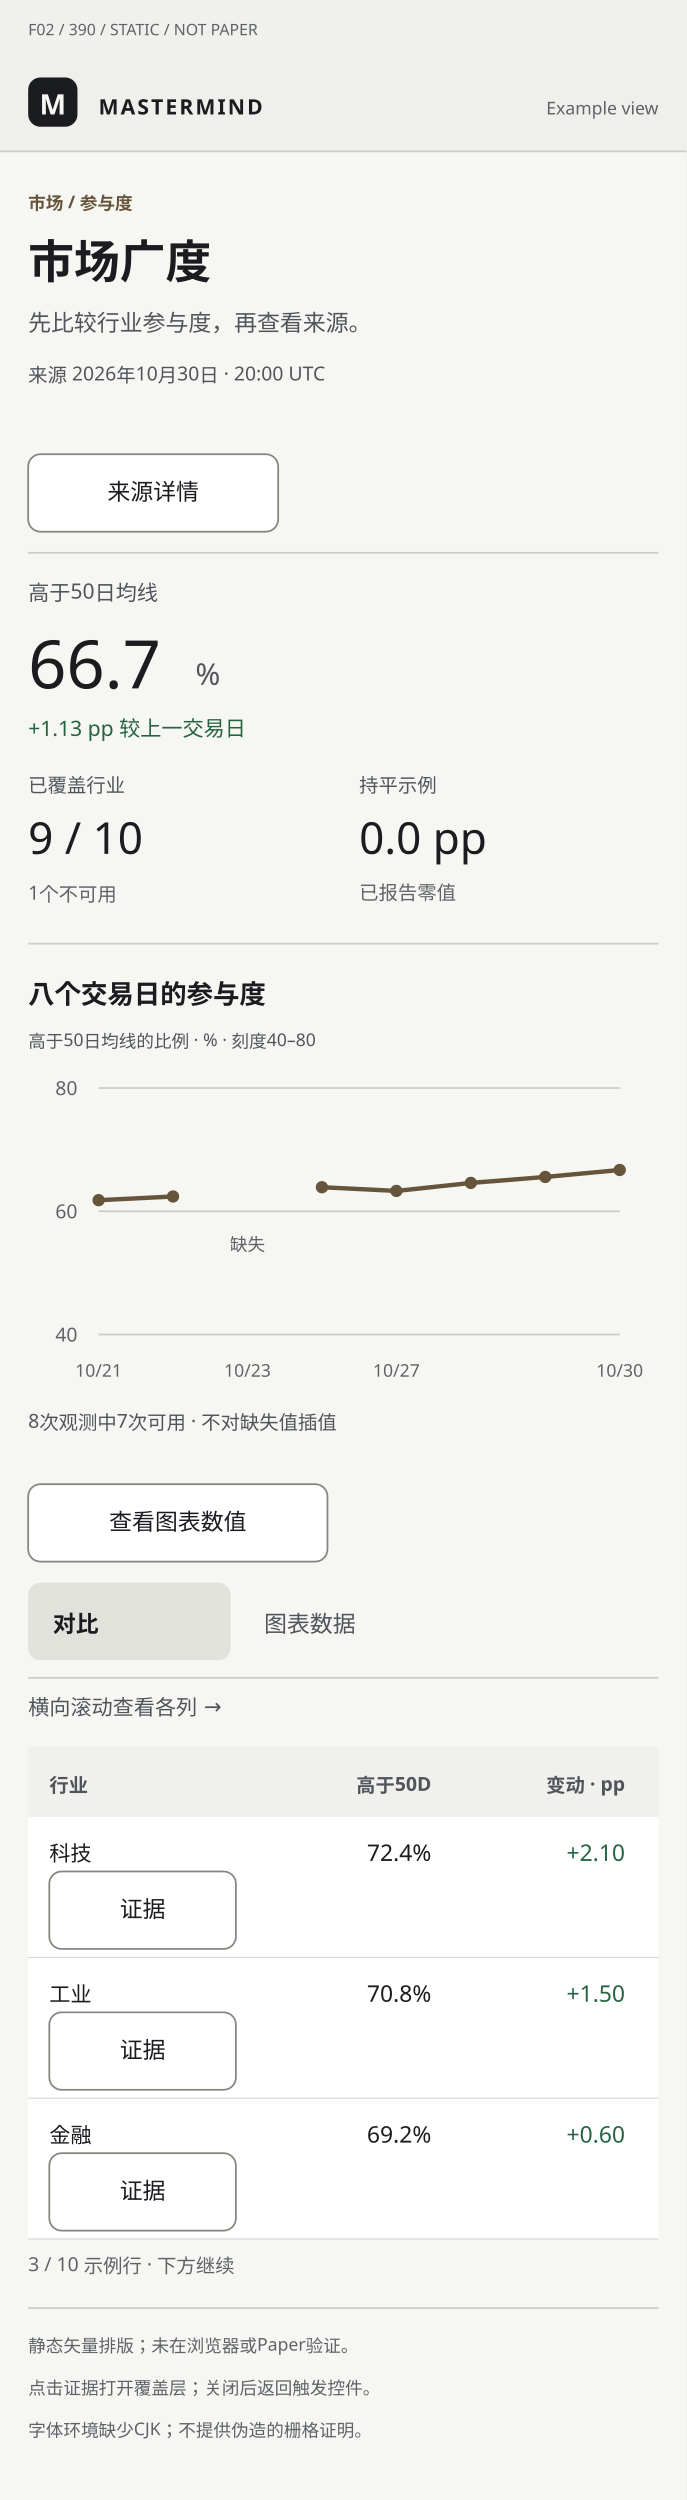
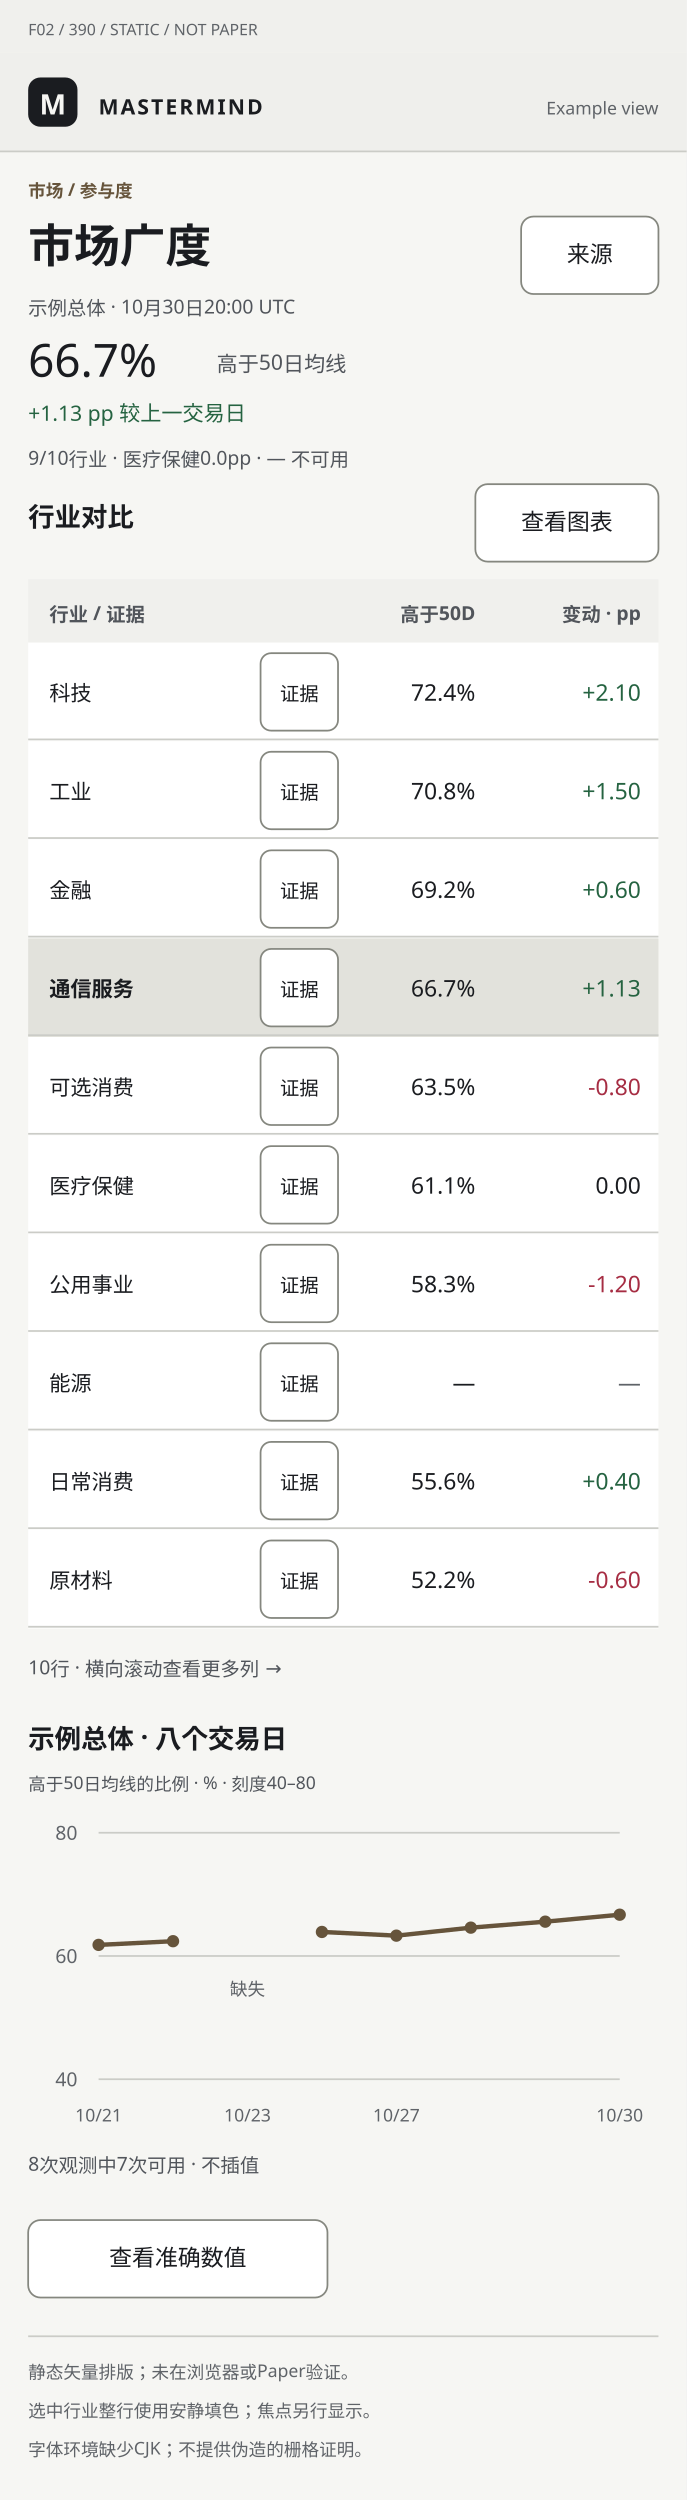
<svg xmlns="http://www.w3.org/2000/svg" width="390" height="1420" viewBox="0 0 390 1420" role="img" aria-labelledby="title desc" lang="zh">
  <rect x="0" y="0" width="390" height="1420" rx="0" fill="#f6f6f3" />
  <rect x="0" y="0" width="390" height="30" rx="0" fill="#f0f0ed" />
  <text x="16" y="20" fill="#5f6368" font-size="9" font-weight="400" text-anchor="start" font-family="Noto Sans SC, PingFang SC, sans-serif">F02 / 390 / STATIC / NOT PAPER</text>
  <rect x="0" y="30" width="390" height="56" rx="0" fill="#efefec" />
  <rect x="16" y="44" width="28" height="28" rx="7" fill="#1a1c20" />
  <text x="30" y="65" fill="#f6f6f3" font-size="16" font-weight="650" text-anchor="middle" font-family="Noto Sans SC, PingFang SC, sans-serif">M</text>
  <text x="56" y="65" fill="#1a1c20" font-size="12" font-weight="650" text-anchor="start" font-family="Noto Sans SC, PingFang SC, sans-serif" letter-spacing="1.2">MASTERMIND</text>
  <text x="374" y="65" fill="#5f6368" font-size="10" font-weight="400" text-anchor="end" font-family="Noto Sans SC, PingFang SC, sans-serif">Example view</text>
  <line x1="0" y1="86" x2="390" y2="86" stroke="#cbccc7" stroke-width="1" />
-   <text x="16" y="119" fill="#66543b" font-size="10" font-weight="650" text-anchor="start" font-family="Noto Sans SC, PingFang SC, sans-serif">市场 / 参与度</text>
-   <text x="16" y="158" fill="#1a1c20" font-size="26" font-weight="650" text-anchor="start" font-family="Noto Sans SC, PingFang SC, sans-serif">市场广度</text>
-   <text x="16" y="188" fill="#51555b" font-size="13" font-weight="400" text-anchor="start" font-family="Noto Sans SC, PingFang SC, sans-serif">先比较行业参与度，再查看来源。</text>
-   <text x="16" y="217" fill="#51555b" font-size="11" font-weight="400" text-anchor="start" font-family="Noto Sans SC, PingFang SC, sans-serif">来源 2026年10月30日 · 20:00 UTC</text>
-   <rect x="16" y="258" width="142" height="44" rx="7" fill="#fff" stroke="#85877f" stroke-width="1" />
-   <text x="87.0" y="284.0" fill="#1a1c20" font-size="13" font-weight="400" text-anchor="middle" font-family="Noto Sans SC, PingFang SC, sans-serif">来源详情</text>
-   <line x1="16" y1="314" x2="374" y2="314" stroke="#cbccc7" stroke-width="1" />
-   <text x="16" y="341" fill="#51555b" font-size="12" font-weight="400" text-anchor="start" font-family="Noto Sans SC, PingFang SC, sans-serif">高于50日均线</text>
-   <text x="16" y="391" fill="#1a1c20" font-size="38" font-weight="400" text-anchor="start" font-family="Noto Sans SC, PingFang SC, sans-serif">66.7</text>
-   <text x="111" y="389" fill="#51555b" font-size="17" font-weight="400" text-anchor="start" font-family="Noto Sans SC, PingFang SC, sans-serif">%</text>
-   <text x="16" y="418" fill="#256341" font-size="12" font-weight="400" text-anchor="start" font-family="Noto Sans SC, PingFang SC, sans-serif">+1.13 pp 较上一交易日</text>
-   <text x="16" y="450" fill="#51555b" font-size="11" font-weight="400" text-anchor="start" font-family="Noto Sans SC, PingFang SC, sans-serif">已覆盖行业</text>
-   <text x="204" y="450" fill="#51555b" font-size="11" font-weight="400" text-anchor="start" font-family="Noto Sans SC, PingFang SC, sans-serif">持平示例</text>
-   <text x="16" y="485" fill="#1a1c20" font-size="25" font-weight="400" text-anchor="start" font-family="Noto Sans SC, PingFang SC, sans-serif">9 / 10</text>
-   <text x="204" y="485" fill="#1a1c20" font-size="25" font-weight="400" text-anchor="start" font-family="Noto Sans SC, PingFang SC, sans-serif">0.0 pp</text>
-   <text x="16" y="511" fill="#5f6368" font-size="11" font-weight="400" text-anchor="start" font-family="Noto Sans SC, PingFang SC, sans-serif">1个不可用</text>
-   <text x="204" y="511" fill="#5f6368" font-size="11" font-weight="400" text-anchor="start" font-family="Noto Sans SC, PingFang SC, sans-serif">已报告零值</text>
-   <line x1="16" y1="536" x2="374" y2="536" stroke="#cbccc7" stroke-width="1" />
-   <text x="16" y="570" fill="#1a1c20" font-size="15" font-weight="650" text-anchor="start" font-family="Noto Sans SC, PingFang SC, sans-serif">八个交易日的参与度</text>
-   <text x="16" y="595" fill="#51555b" font-size="10" font-weight="400" text-anchor="start" font-family="Noto Sans SC, PingFang SC, sans-serif">高于50日均线的比例 · % · 刻度40–80</text>
-   <line x1="56" y1="758.0" x2="352" y2="758.0" stroke="#cbccc7" stroke-width="1" />
-   <text x="44" y="762.0" fill="#5f6368" font-size="11" font-weight="400" text-anchor="end" font-family="Noto Sans SC, PingFang SC, sans-serif">40</text>
-   <line x1="56" y1="688.0" x2="352" y2="688.0" stroke="#cbccc7" stroke-width="1" />
-   <text x="44" y="692.0" fill="#5f6368" font-size="11" font-weight="400" text-anchor="end" font-family="Noto Sans SC, PingFang SC, sans-serif">60</text>
-   <line x1="56" y1="618.0" x2="352" y2="618.0" stroke="#cbccc7" stroke-width="1" />
-   <text x="44" y="622.0" fill="#5f6368" font-size="11" font-weight="400" text-anchor="end" font-family="Noto Sans SC, PingFang SC, sans-serif">80</text>
-   <circle cx="56.0" cy="681.7" r="3.5" fill="#66543b" />
-   <line x1="56.0" y1="681.7" x2="98.286" y2="679.6" stroke="#66543b" stroke-width="2.5" />
-   <circle cx="98.286" cy="679.6" r="3.5" fill="#66543b" />
-   <circle cx="182.857" cy="674.35" r="3.5" fill="#66543b" />
-   <line x1="182.857" y1="674.35" x2="225.143" y2="676.45" stroke="#66543b" stroke-width="2.5" />
-   <circle cx="225.143" cy="676.45" r="3.5" fill="#66543b" />
-   <line x1="225.143" y1="676.45" x2="267.429" y2="671.9" stroke="#66543b" stroke-width="2.5" />
-   <circle cx="267.429" cy="671.9" r="3.5" fill="#66543b" />
-   <line x1="267.429" y1="671.9" x2="309.714" y2="668.505" stroke="#66543b" stroke-width="2.5" />
-   <circle cx="309.714" cy="668.505" r="3.5" fill="#66543b" />
-   <line x1="309.714" y1="668.505" x2="352.0" y2="664.55" stroke="#66543b" stroke-width="2.5" />
-   <circle cx="352.0" cy="664.55" r="3.5" fill="#66543b" />
-   <text x="56.0" y="782" fill="#5f6368" font-size="10" font-weight="400" text-anchor="middle" font-family="Noto Sans SC, PingFang SC, sans-serif">10/21</text>
-   <text x="140.571" y="782" fill="#5f6368" font-size="10" font-weight="400" text-anchor="middle" font-family="Noto Sans SC, PingFang SC, sans-serif">10/23</text>
-   <text x="225.143" y="782" fill="#5f6368" font-size="10" font-weight="400" text-anchor="middle" font-family="Noto Sans SC, PingFang SC, sans-serif">10/27</text>
-   <text x="352.0" y="782" fill="#5f6368" font-size="10" font-weight="400" text-anchor="middle" font-family="Noto Sans SC, PingFang SC, sans-serif">10/30</text>
-   <text x="140.571" y="710.4" fill="#5f6368" font-size="10" font-weight="400" text-anchor="middle" font-family="Noto Sans SC, PingFang SC, sans-serif">缺失</text>
-   <text x="16" y="811" fill="#51555b" font-size="11" font-weight="400" text-anchor="start" font-family="Noto Sans SC, PingFang SC, sans-serif">8次观测中7次可用 · 不对缺失值插值</text>
-   <rect x="16" y="843" width="170" height="44" rx="7" fill="#fff" stroke="#85877f" stroke-width="1" />
-   <text x="101.0" y="869.0" fill="#1a1c20" font-size="13" font-weight="400" text-anchor="middle" font-family="Noto Sans SC, PingFang SC, sans-serif">查看图表数值</text>
-   <rect x="16" y="899" width="115" height="44" rx="7" fill="#e2e2dc" />
-   <text x="30" y="927.0" fill="#1a1c20" font-size="13" font-weight="650" text-anchor="start" font-family="Noto Sans SC, PingFang SC, sans-serif">对比</text>
-   <text x="150" y="927.0" fill="#51555b" font-size="13" font-weight="400" text-anchor="start" font-family="Noto Sans SC, PingFang SC, sans-serif">图表数据</text>
-   <line x1="16" y1="953" x2="374" y2="953" stroke="#cbccc7" stroke-width="1" />
-   <text x="16" y="974" fill="#51555b" font-size="12" font-weight="400" text-anchor="start" font-family="Noto Sans SC, PingFang SC, sans-serif">横向滚动查看各列 →</text>
+   <text x="16" y="112" fill="#66543b" font-size="10" font-weight="650" text-anchor="start" font-family="Noto Sans SC, PingFang SC, sans-serif">市场 / 参与度</text>
+   <text x="16" y="149" fill="#1a1c20" font-size="26" font-weight="650" text-anchor="start" font-family="Noto Sans SC, PingFang SC, sans-serif">市场广度</text>
+   <rect x="296" y="123" width="78" height="44" rx="7" fill="#fff" stroke="#85877f" stroke-width="1" />
+   <text x="335.0" y="149.0" fill="#1a1c20" font-size="13" font-weight="400" text-anchor="middle" font-family="Noto Sans SC, PingFang SC, sans-serif">来源</text>
+   <text x="16" y="179" fill="#51555b" font-size="11" font-weight="400" text-anchor="start" font-family="Noto Sans SC, PingFang SC, sans-serif">示例总体 · 10月30日20:00 UTC</text>
+   <text x="16" y="214" fill="#1a1c20" font-size="26" font-weight="400" text-anchor="start" font-family="Noto Sans SC, PingFang SC, sans-serif">66.7%</text>
+   <text x="123" y="211" fill="#51555b" font-size="12" font-weight="400" text-anchor="start" font-family="Noto Sans SC, PingFang SC, sans-serif">高于50日均线</text>
+   <text x="16" y="239" fill="#256341" font-size="12" font-weight="400" text-anchor="start" font-family="Noto Sans SC, PingFang SC, sans-serif">+1.13 pp 较上一交易日</text>
+   <text x="16" y="264" fill="#51555b" font-size="11" font-weight="400" text-anchor="start" font-family="Noto Sans SC, PingFang SC, sans-serif">9/10行业 · 医疗保健0.0pp · — 不可用</text>
+   <text x="16" y="299" fill="#1a1c20" font-size="15" font-weight="650" text-anchor="start" font-family="Noto Sans SC, PingFang SC, sans-serif">行业对比</text>
+   <rect x="270" y="275" width="104" height="44" rx="7" fill="#fff" stroke="#85877f" stroke-width="1" />
+   <text x="322.0" y="301.0" fill="#1a1c20" font-size="13" font-weight="400" text-anchor="middle" font-family="Noto Sans SC, PingFang SC, sans-serif">查看图表</text>
  <defs>
    <clipPath id="clip-1">
-       <rect x="16" y="992" width="358" height="280" />
+       <rect x="16" y="329" width="358" height="596" />
    </clipPath>
  </defs>
  <g clip-path="url(#clip-1)">
-     <rect x="16" y="992" width="650" height="40" rx="0" fill="#f0f0ed" />
-     <text x="28" y="1018" fill="#51555b" font-size="11" font-weight="650" text-anchor="start" font-family="Noto Sans SC, PingFang SC, sans-serif">行业</text>
-     <text x="245" y="1018" fill="#51555b" font-size="11" font-weight="650" text-anchor="end" font-family="Noto Sans SC, PingFang SC, sans-serif">高于50D</text>
-     <text x="355" y="1018" fill="#51555b" font-size="11" font-weight="650" text-anchor="end" font-family="Noto Sans SC, PingFang SC, sans-serif">变动 · pp</text>
-     <rect x="16" y="1032" width="650" height="80" rx="0" fill="#fff" />
-     <line x1="16" y1="1112" x2="666" y2="1112" stroke="#cbccc7" stroke-width="1" />
-     <text x="28" y="1057" fill="#1a1c20" font-size="12" font-weight="400" text-anchor="start" font-family="Noto Sans SC, PingFang SC, sans-serif">科技</text>
-     <text x="245" y="1057" fill="#1a1c20" font-size="13" font-weight="400" text-anchor="end" font-family="Noto Sans SC, PingFang SC, sans-serif">72.4%</text>
-     <text x="355" y="1057" fill="#256341" font-size="13" font-weight="400" text-anchor="end" font-family="Noto Sans SC, PingFang SC, sans-serif">+2.10</text>
-     <rect x="28" y="1063" width="106" height="44" rx="7" fill="#fff" stroke="#85877f" stroke-width="1" />
-     <text x="81.0" y="1089.0" fill="#1a1c20" font-size="13" font-weight="400" text-anchor="middle" font-family="Noto Sans SC, PingFang SC, sans-serif">证据</text>
-     <rect x="16" y="1112" width="650" height="80" rx="0" fill="#fff" />
-     <line x1="16" y1="1192" x2="666" y2="1192" stroke="#cbccc7" stroke-width="1" />
-     <text x="28" y="1137" fill="#1a1c20" font-size="12" font-weight="400" text-anchor="start" font-family="Noto Sans SC, PingFang SC, sans-serif">工业</text>
-     <text x="245" y="1137" fill="#1a1c20" font-size="13" font-weight="400" text-anchor="end" font-family="Noto Sans SC, PingFang SC, sans-serif">70.8%</text>
-     <text x="355" y="1137" fill="#256341" font-size="13" font-weight="400" text-anchor="end" font-family="Noto Sans SC, PingFang SC, sans-serif">+1.50</text>
-     <rect x="28" y="1143" width="106" height="44" rx="7" fill="#fff" stroke="#85877f" stroke-width="1" />
-     <text x="81.0" y="1169.0" fill="#1a1c20" font-size="13" font-weight="400" text-anchor="middle" font-family="Noto Sans SC, PingFang SC, sans-serif">证据</text>
-     <rect x="16" y="1192" width="650" height="80" rx="0" fill="#fff" />
-     <line x1="16" y1="1272" x2="666" y2="1272" stroke="#cbccc7" stroke-width="1" />
-     <text x="28" y="1217" fill="#1a1c20" font-size="12" font-weight="400" text-anchor="start" font-family="Noto Sans SC, PingFang SC, sans-serif">金融</text>
-     <text x="245" y="1217" fill="#1a1c20" font-size="13" font-weight="400" text-anchor="end" font-family="Noto Sans SC, PingFang SC, sans-serif">69.2%</text>
-     <text x="355" y="1217" fill="#256341" font-size="13" font-weight="400" text-anchor="end" font-family="Noto Sans SC, PingFang SC, sans-serif">+0.60</text>
-     <rect x="28" y="1223" width="106" height="44" rx="7" fill="#fff" stroke="#85877f" stroke-width="1" />
-     <text x="81.0" y="1249.0" fill="#1a1c20" font-size="13" font-weight="400" text-anchor="middle" font-family="Noto Sans SC, PingFang SC, sans-serif">证据</text>
+     <rect x="16" y="329" width="650" height="36" rx="0" fill="#f0f0ed" />
+     <text x="28" y="353" fill="#51555b" font-size="11" font-weight="650" text-anchor="start" font-family="Noto Sans SC, PingFang SC, sans-serif">行业 / 证据</text>
+     <text x="270" y="353" fill="#51555b" font-size="11" font-weight="650" text-anchor="end" font-family="Noto Sans SC, PingFang SC, sans-serif">高于50D</text>
+     <text x="364" y="353" fill="#51555b" font-size="11" font-weight="650" text-anchor="end" font-family="Noto Sans SC, PingFang SC, sans-serif">变动 · pp</text>
+     <rect x="16" y="365" width="650" height="56" rx="0" fill="#fff" />
+     <line x1="16" y1="420" x2="666" y2="420" stroke="#cbccc7" stroke-width="1" />
+     <text x="28" y="398" fill="#1a1c20" font-size="12" font-weight="400" text-anchor="start" font-family="Noto Sans SC, PingFang SC, sans-serif">科技</text>
+     <rect x="148" y="371" width="44" height="44" rx="6" fill="#fff" stroke="#85877f" stroke-width="1" />
+     <text x="170" y="398" fill="#1a1c20" font-size="11" font-weight="400" text-anchor="middle" font-family="Noto Sans SC, PingFang SC, sans-serif">证据</text>
+     <text x="270" y="398" fill="#1a1c20" font-size="13" font-weight="400" text-anchor="end" font-family="Noto Sans SC, PingFang SC, sans-serif">72.4%</text>
+     <text x="364" y="398" fill="#256341" font-size="13" font-weight="400" text-anchor="end" font-family="Noto Sans SC, PingFang SC, sans-serif">+2.10</text>
+     <rect x="16" y="421" width="650" height="56" rx="0" fill="#fff" />
+     <line x1="16" y1="476" x2="666" y2="476" stroke="#cbccc7" stroke-width="1" />
+     <text x="28" y="454" fill="#1a1c20" font-size="12" font-weight="400" text-anchor="start" font-family="Noto Sans SC, PingFang SC, sans-serif">工业</text>
+     <rect x="148" y="427" width="44" height="44" rx="6" fill="#fff" stroke="#85877f" stroke-width="1" />
+     <text x="170" y="454" fill="#1a1c20" font-size="11" font-weight="400" text-anchor="middle" font-family="Noto Sans SC, PingFang SC, sans-serif">证据</text>
+     <text x="270" y="454" fill="#1a1c20" font-size="13" font-weight="400" text-anchor="end" font-family="Noto Sans SC, PingFang SC, sans-serif">70.8%</text>
+     <text x="364" y="454" fill="#256341" font-size="13" font-weight="400" text-anchor="end" font-family="Noto Sans SC, PingFang SC, sans-serif">+1.50</text>
+     <rect x="16" y="477" width="650" height="56" rx="0" fill="#fff" />
+     <line x1="16" y1="532" x2="666" y2="532" stroke="#cbccc7" stroke-width="1" />
+     <text x="28" y="510" fill="#1a1c20" font-size="12" font-weight="400" text-anchor="start" font-family="Noto Sans SC, PingFang SC, sans-serif">金融</text>
+     <rect x="148" y="483" width="44" height="44" rx="6" fill="#fff" stroke="#85877f" stroke-width="1" />
+     <text x="170" y="510" fill="#1a1c20" font-size="11" font-weight="400" text-anchor="middle" font-family="Noto Sans SC, PingFang SC, sans-serif">证据</text>
+     <text x="270" y="510" fill="#1a1c20" font-size="13" font-weight="400" text-anchor="end" font-family="Noto Sans SC, PingFang SC, sans-serif">69.2%</text>
+     <text x="364" y="510" fill="#256341" font-size="13" font-weight="400" text-anchor="end" font-family="Noto Sans SC, PingFang SC, sans-serif">+0.60</text>
+     <rect x="16" y="533" width="650" height="56" rx="0" fill="#e2e2dc" />
+     <line x1="16" y1="588" x2="666" y2="588" stroke="#cbccc7" stroke-width="1" />
+     <text x="28" y="566" fill="#1a1c20" font-size="12" font-weight="650" text-anchor="start" font-family="Noto Sans SC, PingFang SC, sans-serif">通信服务</text>
+     <rect x="148" y="539" width="44" height="44" rx="6" fill="#fff" stroke="#85877f" stroke-width="1" />
+     <text x="170" y="566" fill="#1a1c20" font-size="11" font-weight="400" text-anchor="middle" font-family="Noto Sans SC, PingFang SC, sans-serif">证据</text>
+     <text x="270" y="566" fill="#1a1c20" font-size="13" font-weight="400" text-anchor="end" font-family="Noto Sans SC, PingFang SC, sans-serif">66.7%</text>
+     <text x="364" y="566" fill="#256341" font-size="13" font-weight="400" text-anchor="end" font-family="Noto Sans SC, PingFang SC, sans-serif">+1.13</text>
+     <rect x="16" y="589" width="650" height="56" rx="0" fill="#fff" />
+     <line x1="16" y1="644" x2="666" y2="644" stroke="#cbccc7" stroke-width="1" />
+     <text x="28" y="622" fill="#1a1c20" font-size="12" font-weight="400" text-anchor="start" font-family="Noto Sans SC, PingFang SC, sans-serif">可选消费</text>
+     <rect x="148" y="595" width="44" height="44" rx="6" fill="#fff" stroke="#85877f" stroke-width="1" />
+     <text x="170" y="622" fill="#1a1c20" font-size="11" font-weight="400" text-anchor="middle" font-family="Noto Sans SC, PingFang SC, sans-serif">证据</text>
+     <text x="270" y="622" fill="#1a1c20" font-size="13" font-weight="400" text-anchor="end" font-family="Noto Sans SC, PingFang SC, sans-serif">63.5%</text>
+     <text x="364" y="622" fill="#a62d43" font-size="13" font-weight="400" text-anchor="end" font-family="Noto Sans SC, PingFang SC, sans-serif">-0.80</text>
+     <rect x="16" y="645" width="650" height="56" rx="0" fill="#fff" />
+     <line x1="16" y1="700" x2="666" y2="700" stroke="#cbccc7" stroke-width="1" />
+     <text x="28" y="678" fill="#1a1c20" font-size="12" font-weight="400" text-anchor="start" font-family="Noto Sans SC, PingFang SC, sans-serif">医疗保健</text>
+     <rect x="148" y="651" width="44" height="44" rx="6" fill="#fff" stroke="#85877f" stroke-width="1" />
+     <text x="170" y="678" fill="#1a1c20" font-size="11" font-weight="400" text-anchor="middle" font-family="Noto Sans SC, PingFang SC, sans-serif">证据</text>
+     <text x="270" y="678" fill="#1a1c20" font-size="13" font-weight="400" text-anchor="end" font-family="Noto Sans SC, PingFang SC, sans-serif">61.1%</text>
+     <text x="364" y="678" fill="#1a1c20" font-size="13" font-weight="400" text-anchor="end" font-family="Noto Sans SC, PingFang SC, sans-serif">0.00</text>
+     <rect x="16" y="701" width="650" height="56" rx="0" fill="#fff" />
+     <line x1="16" y1="756" x2="666" y2="756" stroke="#cbccc7" stroke-width="1" />
+     <text x="28" y="734" fill="#1a1c20" font-size="12" font-weight="400" text-anchor="start" font-family="Noto Sans SC, PingFang SC, sans-serif">公用事业</text>
+     <rect x="148" y="707" width="44" height="44" rx="6" fill="#fff" stroke="#85877f" stroke-width="1" />
+     <text x="170" y="734" fill="#1a1c20" font-size="11" font-weight="400" text-anchor="middle" font-family="Noto Sans SC, PingFang SC, sans-serif">证据</text>
+     <text x="270" y="734" fill="#1a1c20" font-size="13" font-weight="400" text-anchor="end" font-family="Noto Sans SC, PingFang SC, sans-serif">58.3%</text>
+     <text x="364" y="734" fill="#a62d43" font-size="13" font-weight="400" text-anchor="end" font-family="Noto Sans SC, PingFang SC, sans-serif">-1.20</text>
+     <rect x="16" y="757" width="650" height="56" rx="0" fill="#fff" />
+     <line x1="16" y1="812" x2="666" y2="812" stroke="#cbccc7" stroke-width="1" />
+     <text x="28" y="790" fill="#1a1c20" font-size="12" font-weight="400" text-anchor="start" font-family="Noto Sans SC, PingFang SC, sans-serif">能源</text>
+     <rect x="148" y="763" width="44" height="44" rx="6" fill="#fff" stroke="#85877f" stroke-width="1" />
+     <text x="170" y="790" fill="#1a1c20" font-size="11" font-weight="400" text-anchor="middle" font-family="Noto Sans SC, PingFang SC, sans-serif">证据</text>
+     <text x="270" y="790" fill="#1a1c20" font-size="13" font-weight="400" text-anchor="end" font-family="Noto Sans SC, PingFang SC, sans-serif">—</text>
+     <text x="364" y="790" fill="#5f6368" font-size="13" font-weight="400" text-anchor="end" font-family="Noto Sans SC, PingFang SC, sans-serif">—</text>
+     <rect x="16" y="813" width="650" height="56" rx="0" fill="#fff" />
+     <line x1="16" y1="868" x2="666" y2="868" stroke="#cbccc7" stroke-width="1" />
+     <text x="28" y="846" fill="#1a1c20" font-size="12" font-weight="400" text-anchor="start" font-family="Noto Sans SC, PingFang SC, sans-serif">日常消费</text>
+     <rect x="148" y="819" width="44" height="44" rx="6" fill="#fff" stroke="#85877f" stroke-width="1" />
+     <text x="170" y="846" fill="#1a1c20" font-size="11" font-weight="400" text-anchor="middle" font-family="Noto Sans SC, PingFang SC, sans-serif">证据</text>
+     <text x="270" y="846" fill="#1a1c20" font-size="13" font-weight="400" text-anchor="end" font-family="Noto Sans SC, PingFang SC, sans-serif">55.6%</text>
+     <text x="364" y="846" fill="#256341" font-size="13" font-weight="400" text-anchor="end" font-family="Noto Sans SC, PingFang SC, sans-serif">+0.40</text>
+     <rect x="16" y="869" width="650" height="56" rx="0" fill="#fff" />
+     <line x1="16" y1="924" x2="666" y2="924" stroke="#cbccc7" stroke-width="1" />
+     <text x="28" y="902" fill="#1a1c20" font-size="12" font-weight="400" text-anchor="start" font-family="Noto Sans SC, PingFang SC, sans-serif">原材料</text>
+     <rect x="148" y="875" width="44" height="44" rx="6" fill="#fff" stroke="#85877f" stroke-width="1" />
+     <text x="170" y="902" fill="#1a1c20" font-size="11" font-weight="400" text-anchor="middle" font-family="Noto Sans SC, PingFang SC, sans-serif">证据</text>
+     <text x="270" y="902" fill="#1a1c20" font-size="13" font-weight="400" text-anchor="end" font-family="Noto Sans SC, PingFang SC, sans-serif">52.2%</text>
+     <text x="364" y="902" fill="#a62d43" font-size="13" font-weight="400" text-anchor="end" font-family="Noto Sans SC, PingFang SC, sans-serif">-0.60</text>
  </g>
-   <text x="16" y="1290" fill="#5f6368" font-size="11" font-weight="400" text-anchor="start" font-family="Noto Sans SC, PingFang SC, sans-serif">3 / 10 示例行 · 下方继续</text>
-   <line x1="16" y1="1311" x2="374" y2="1311" stroke="#cbccc7" stroke-width="1" />
-   <text x="16" y="1336" fill="#5f6368" font-size="10" font-weight="400" text-anchor="start" font-family="Noto Sans SC, PingFang SC, sans-serif">静态矢量排版；未在浏览器或Paper验证。</text>
-   <text x="16" y="1360" fill="#5f6368" font-size="10" font-weight="400" text-anchor="start" font-family="Noto Sans SC, PingFang SC, sans-serif">点击证据打开覆盖层；关闭后返回触发控件。</text>
-   <text x="16" y="1384" fill="#5f6368" font-size="10" font-weight="400" text-anchor="start" font-family="Noto Sans SC, PingFang SC, sans-serif">字体环境缺少CJK；不提供伪造的栅格证明。</text>
+   <text x="16" y="951" fill="#51555b" font-size="11" font-weight="400" text-anchor="start" font-family="Noto Sans SC, PingFang SC, sans-serif">10行 · 横向滚动查看更多列 →</text>
+   <text x="16" y="993" fill="#1a1c20" font-size="15" font-weight="650" text-anchor="start" font-family="Noto Sans SC, PingFang SC, sans-serif">示例总体 · 八个交易日</text>
+   <text x="16" y="1017" fill="#51555b" font-size="10" font-weight="400" text-anchor="start" font-family="Noto Sans SC, PingFang SC, sans-serif">高于50日均线的比例 · % · 刻度40–80</text>
+   <line x1="56" y1="1181.0" x2="352" y2="1181.0" stroke="#cbccc7" stroke-width="1" />
+   <text x="44" y="1185.0" fill="#5f6368" font-size="11" font-weight="400" text-anchor="end" font-family="Noto Sans SC, PingFang SC, sans-serif">40</text>
+   <line x1="56" y1="1111.0" x2="352" y2="1111.0" stroke="#cbccc7" stroke-width="1" />
+   <text x="44" y="1115.0" fill="#5f6368" font-size="11" font-weight="400" text-anchor="end" font-family="Noto Sans SC, PingFang SC, sans-serif">60</text>
+   <line x1="56" y1="1041.0" x2="352" y2="1041.0" stroke="#cbccc7" stroke-width="1" />
+   <text x="44" y="1045.0" fill="#5f6368" font-size="11" font-weight="400" text-anchor="end" font-family="Noto Sans SC, PingFang SC, sans-serif">80</text>
+   <circle cx="56.0" cy="1104.7" r="3.5" fill="#66543b" />
+   <line x1="56.0" y1="1104.7" x2="98.286" y2="1102.6" stroke="#66543b" stroke-width="2.5" />
+   <circle cx="98.286" cy="1102.6" r="3.5" fill="#66543b" />
+   <circle cx="182.857" cy="1097.35" r="3.5" fill="#66543b" />
+   <line x1="182.857" y1="1097.35" x2="225.143" y2="1099.45" stroke="#66543b" stroke-width="2.5" />
+   <circle cx="225.143" cy="1099.45" r="3.5" fill="#66543b" />
+   <line x1="225.143" y1="1099.45" x2="267.429" y2="1094.9" stroke="#66543b" stroke-width="2.5" />
+   <circle cx="267.429" cy="1094.9" r="3.5" fill="#66543b" />
+   <line x1="267.429" y1="1094.9" x2="309.714" y2="1091.505" stroke="#66543b" stroke-width="2.5" />
+   <circle cx="309.714" cy="1091.505" r="3.5" fill="#66543b" />
+   <line x1="309.714" y1="1091.505" x2="352.0" y2="1087.55" stroke="#66543b" stroke-width="2.5" />
+   <circle cx="352.0" cy="1087.55" r="3.5" fill="#66543b" />
+   <text x="56.0" y="1205" fill="#5f6368" font-size="10" font-weight="400" text-anchor="middle" font-family="Noto Sans SC, PingFang SC, sans-serif">10/21</text>
+   <text x="140.571" y="1205" fill="#5f6368" font-size="10" font-weight="400" text-anchor="middle" font-family="Noto Sans SC, PingFang SC, sans-serif">10/23</text>
+   <text x="225.143" y="1205" fill="#5f6368" font-size="10" font-weight="400" text-anchor="middle" font-family="Noto Sans SC, PingFang SC, sans-serif">10/27</text>
+   <text x="352.0" y="1205" fill="#5f6368" font-size="10" font-weight="400" text-anchor="middle" font-family="Noto Sans SC, PingFang SC, sans-serif">10/30</text>
+   <text x="140.571" y="1133.4" fill="#5f6368" font-size="10" font-weight="400" text-anchor="middle" font-family="Noto Sans SC, PingFang SC, sans-serif">缺失</text>
+   <text x="16" y="1233" fill="#51555b" font-size="11" font-weight="400" text-anchor="start" font-family="Noto Sans SC, PingFang SC, sans-serif">8次观测中7次可用 · 不插值</text>
+   <rect x="16" y="1261" width="170" height="44" rx="7" fill="#fff" stroke="#85877f" stroke-width="1" />
+   <text x="101.0" y="1287.0" fill="#1a1c20" font-size="13" font-weight="400" text-anchor="middle" font-family="Noto Sans SC, PingFang SC, sans-serif">查看准确数值</text>
+   <line x1="16" y1="1327" x2="374" y2="1327" stroke="#cbccc7" stroke-width="1" />
+   <text x="16" y="1351" fill="#5f6368" font-size="10" font-weight="400" text-anchor="start" font-family="Noto Sans SC, PingFang SC, sans-serif">静态矢量排版；未在浏览器或Paper验证。</text>
+   <text x="16" y="1373" fill="#5f6368" font-size="10" font-weight="400" text-anchor="start" font-family="Noto Sans SC, PingFang SC, sans-serif">选中行业整行使用安静填色；焦点另行显示。</text>
+   <text x="16" y="1395" fill="#5f6368" font-size="10" font-weight="400" text-anchor="start" font-family="Noto Sans SC, PingFang SC, sans-serif">字体环境缺少CJK；不提供伪造的栅格证明。</text>
</svg>
